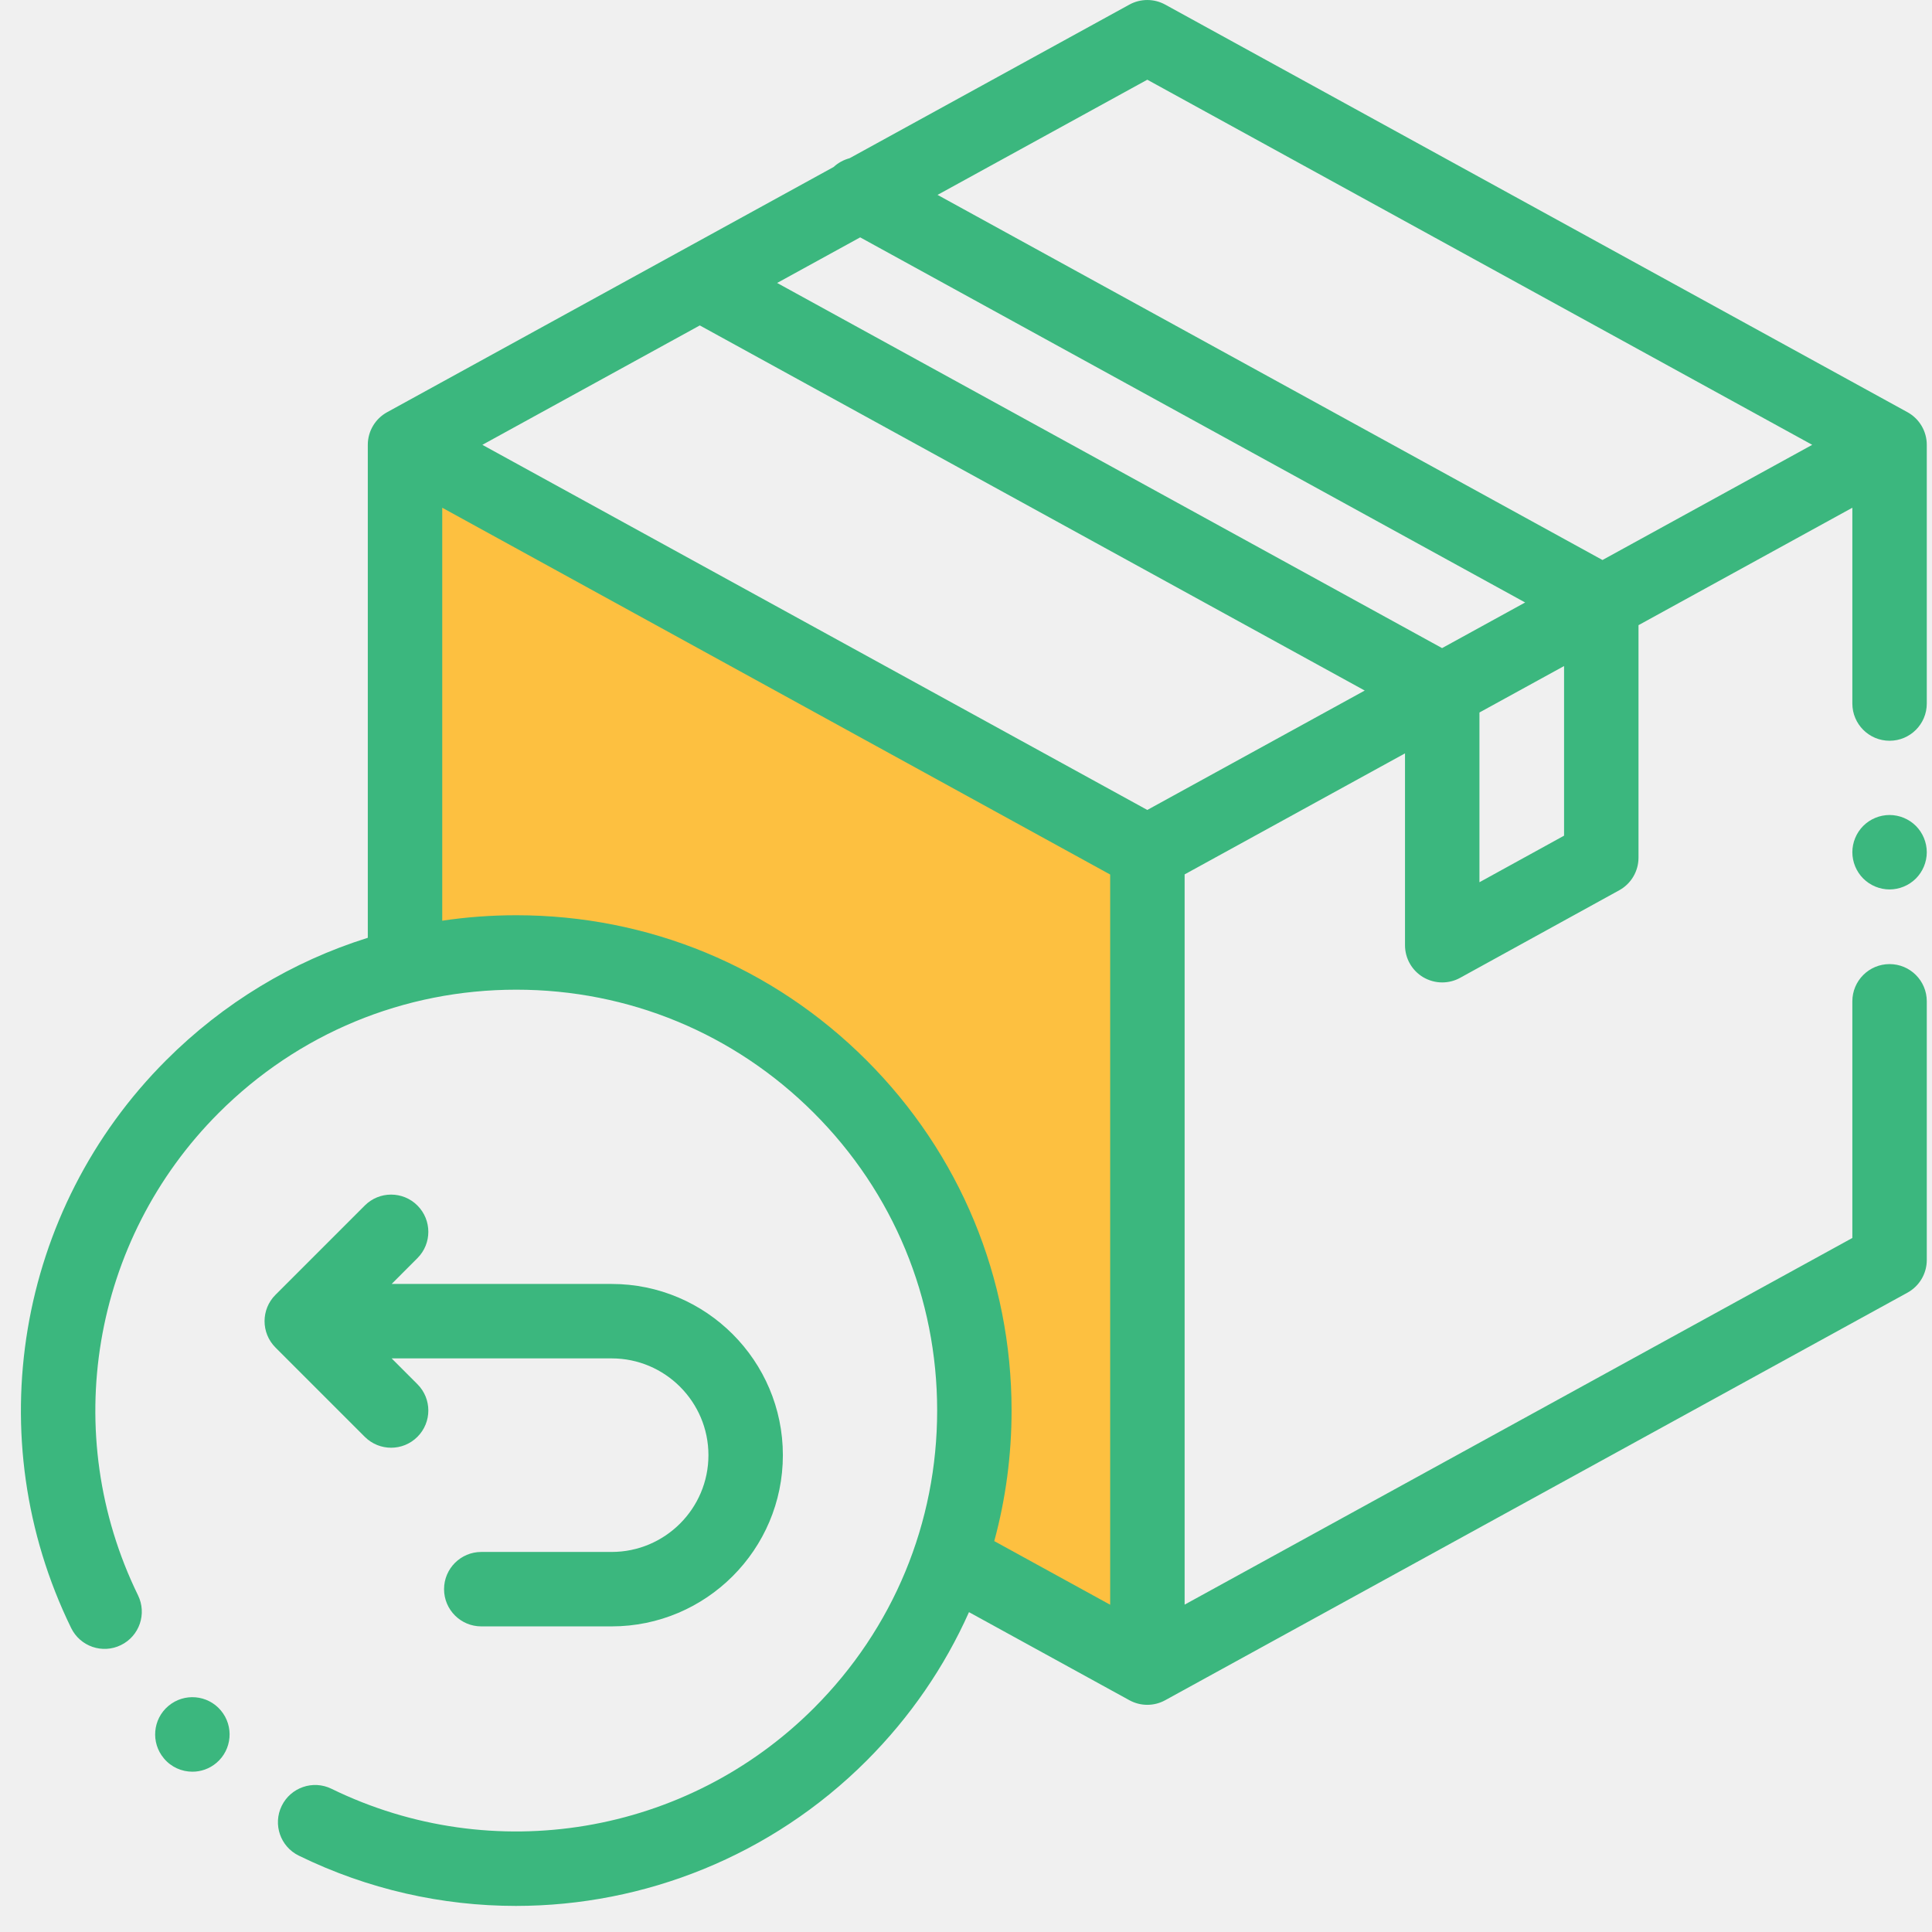
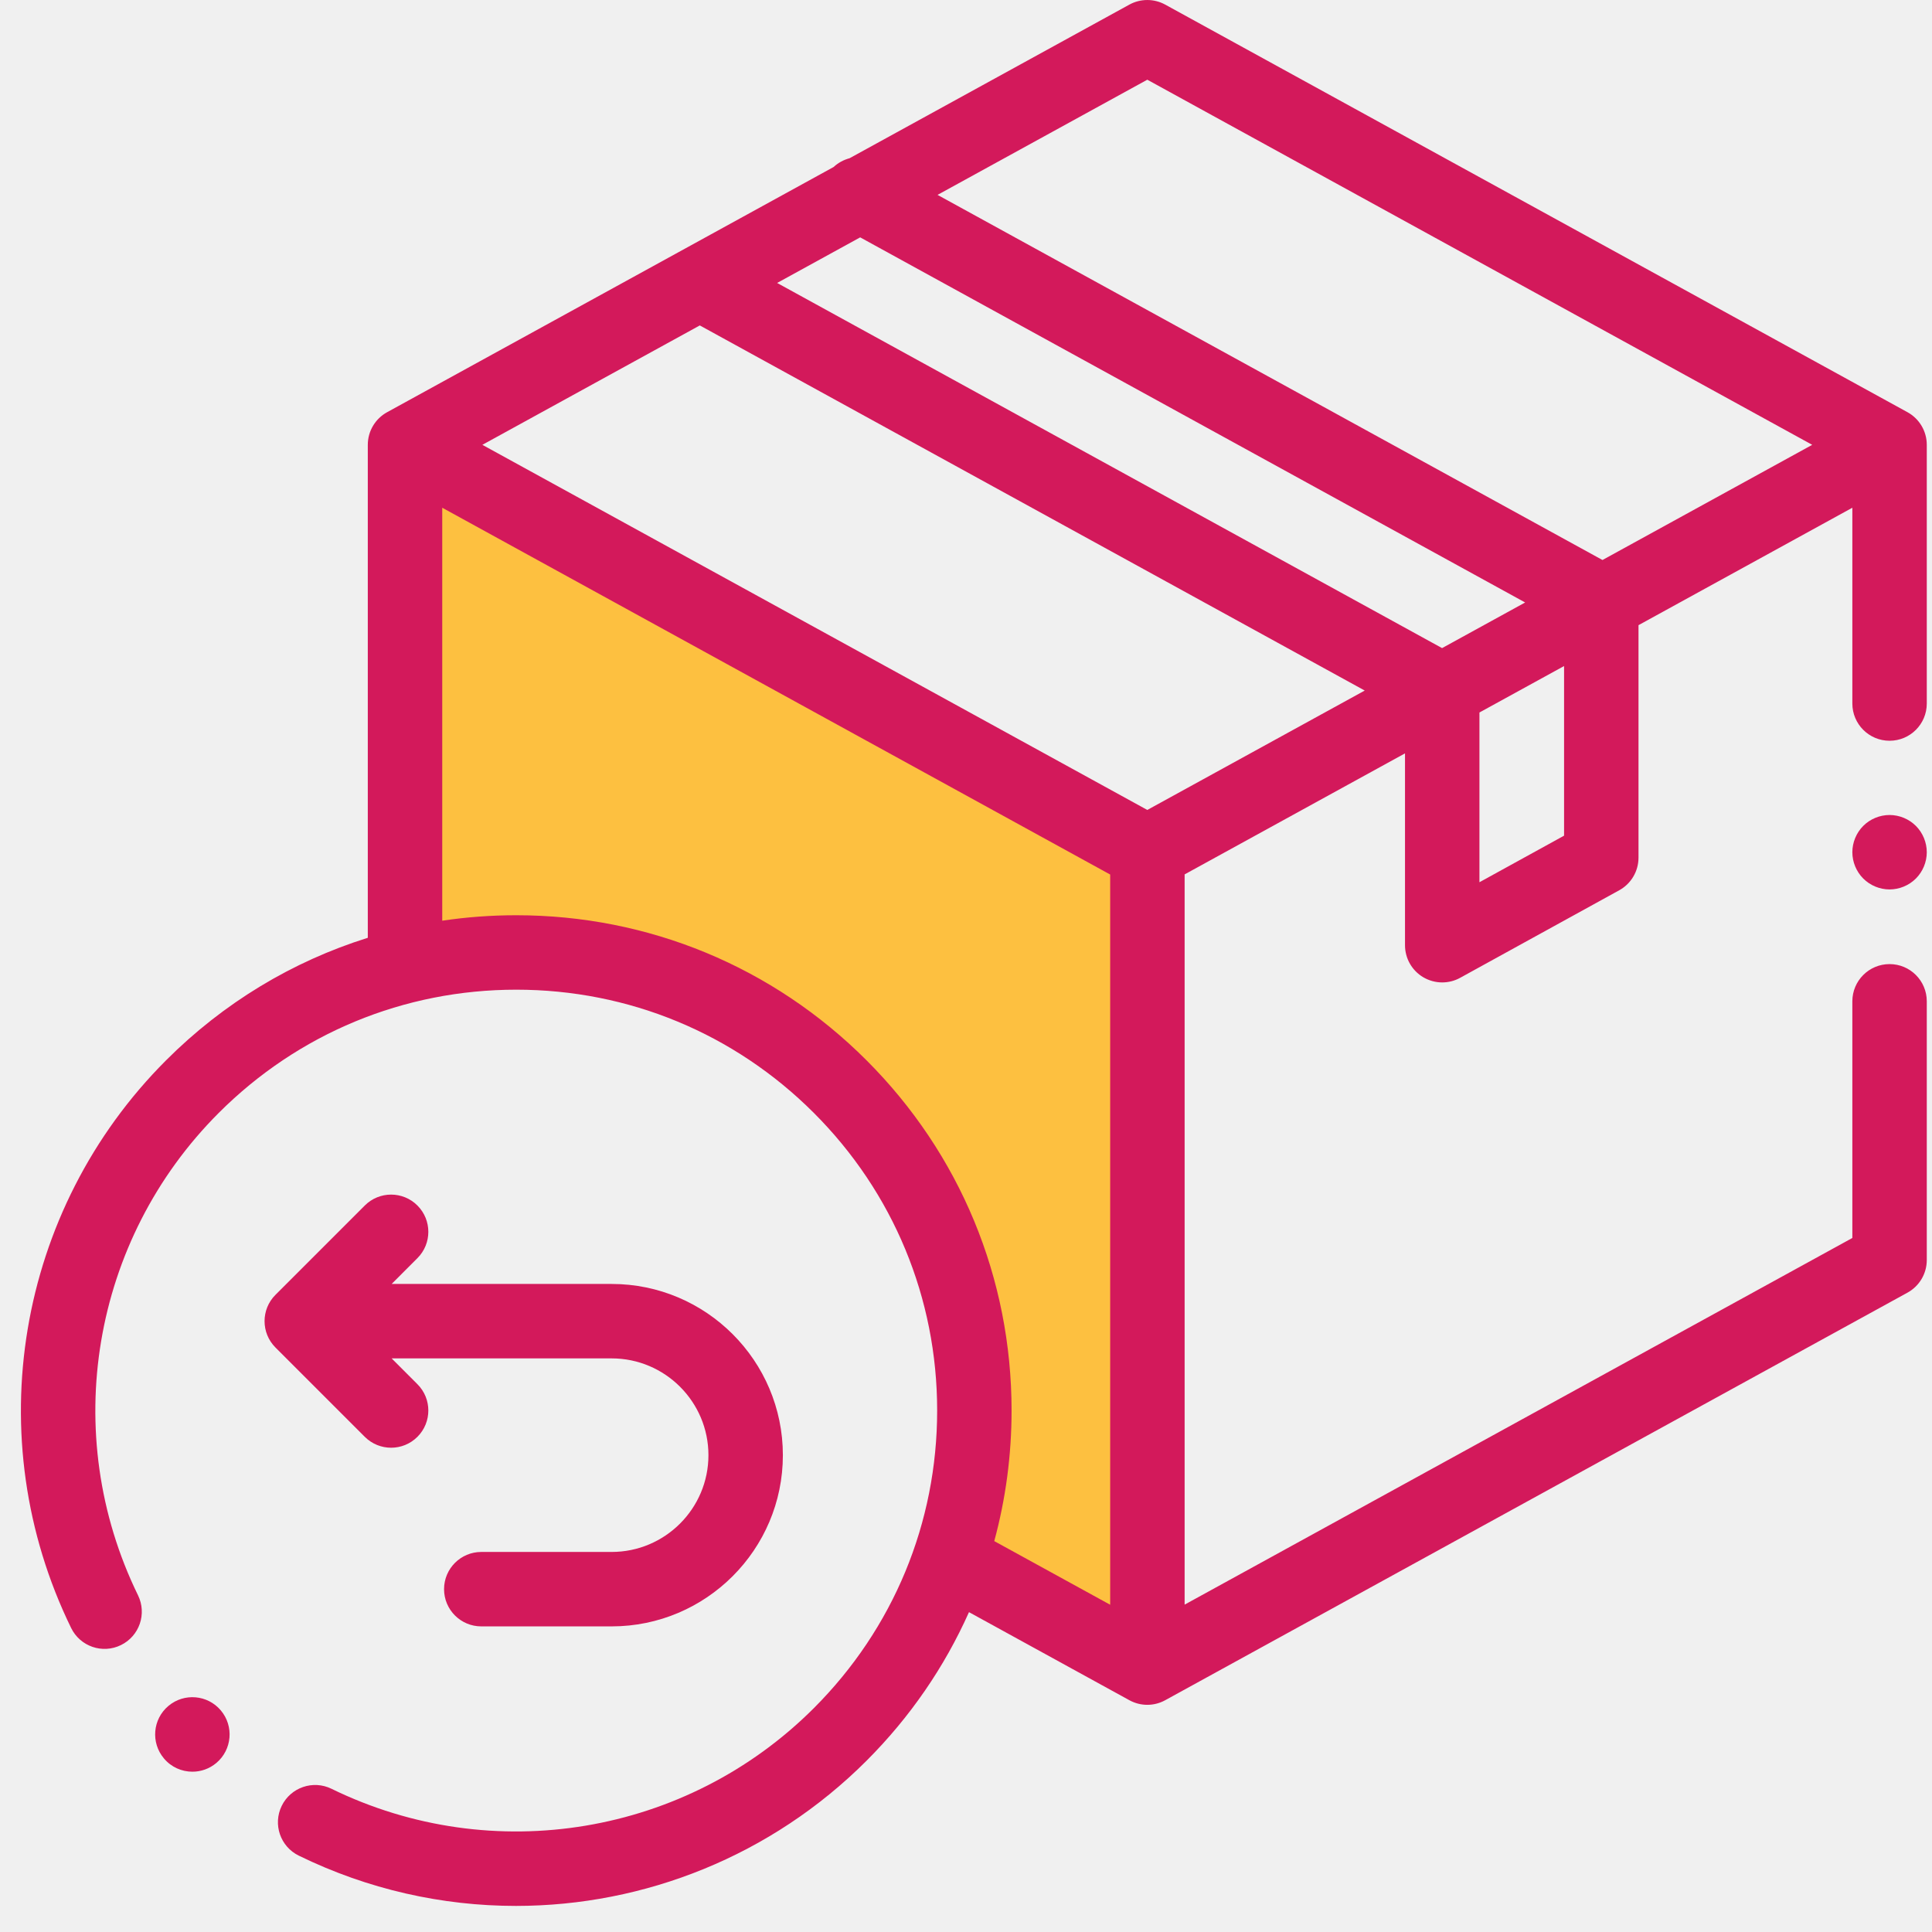
<svg xmlns="http://www.w3.org/2000/svg" width="70" height="70" viewBox="0 0 70 70" fill="none">
  <g clip-path="url(#clip0)">
    <path d="M14.5 16.5V35C18 33.833 26.6 33.6 33 42C34.5 45.167 36.9 52.5 34.5 56.5L41.5 60.5V30.5L14.5 16.5Z" fill="#FDC040" />
-     <path d="M69.112 14.935L42.218 0.167C41.813 -0.055 41.324 -0.055 40.919 0.167L30.782 5.733C30.569 5.79 30.369 5.897 30.203 6.051L14.026 14.935C13.594 15.172 13.326 15.625 13.326 16.117V33.978C10.597 34.832 8.096 36.337 6.017 38.417C0.597 43.837 -0.785 52.103 2.578 58.986C2.905 59.655 3.712 59.933 4.381 59.605C5.051 59.278 5.328 58.471 5.001 57.801C2.144 51.953 3.318 44.93 7.924 40.324C10.804 37.444 14.633 35.858 18.706 35.858C22.779 35.858 26.608 37.444 29.488 40.324C32.368 43.204 33.955 47.033 33.955 51.106C33.955 55.179 32.368 59.008 29.488 61.888C24.882 66.494 17.859 67.668 12.011 64.811C11.341 64.483 10.534 64.761 10.207 65.43C9.88 66.1 10.157 66.907 10.827 67.234C13.334 68.46 16.024 69.055 18.695 69.055C23.354 69.054 27.95 67.241 31.396 63.795C32.976 62.215 34.224 60.392 35.108 58.411L40.919 61.602C41.122 61.713 41.345 61.769 41.569 61.769C41.792 61.769 42.016 61.713 42.218 61.602L69.112 46.835C69.543 46.598 69.811 46.145 69.811 45.653V36.279C69.811 35.535 69.208 34.931 68.463 34.931C67.718 34.931 67.114 35.535 67.114 36.279V44.854L42.921 58.139V31.681L50.906 27.296V34.246C50.906 34.724 51.157 35.165 51.568 35.408C51.78 35.532 52.017 35.595 52.254 35.595C52.478 35.595 52.702 35.54 52.904 35.428L58.668 32.256C59.099 32.019 59.366 31.566 59.366 31.075V22.651L67.114 18.396V25.49C67.114 26.235 67.718 26.839 68.463 26.839C69.208 26.839 69.811 26.235 69.811 25.49V16.117C69.811 15.625 69.543 15.172 69.112 14.935ZM41.569 2.888L65.66 16.117L58.061 20.29L33.969 7.061L41.569 2.888ZM41.569 29.346L17.477 16.117L25.355 11.791L49.447 25.02L41.569 29.346ZM52.249 23.482L28.157 10.252L31.166 8.6L55.259 21.829L52.249 23.482ZM31.396 38.417C28.006 35.027 23.499 33.161 18.706 33.161C17.799 33.161 16.904 33.227 16.023 33.359V18.396L40.224 31.686V58.143L36.024 55.837C36.438 54.314 36.651 52.726 36.651 51.106C36.651 46.313 34.785 41.806 31.396 38.417ZM56.669 30.278L53.603 31.965V25.815L56.669 24.132V30.278Z" fill="#3BB77E" />
-     <path d="M68.462 29.529C68.108 29.529 67.759 29.673 67.509 29.924C67.258 30.175 67.114 30.523 67.114 30.878C67.114 31.232 67.258 31.58 67.509 31.831C67.759 32.082 68.108 32.226 68.462 32.226C68.817 32.226 69.165 32.082 69.416 31.831C69.667 31.58 69.811 31.232 69.811 30.878C69.811 30.523 69.667 30.175 69.416 29.924C69.165 29.673 68.817 29.529 68.462 29.529Z" fill="#3BB77E" />
-     <path d="M14.171 52.454C14.516 52.454 14.861 52.322 15.124 52.059C15.651 51.532 15.651 50.678 15.124 50.152L14.19 49.217H22.161C24.095 49.217 25.668 50.79 25.668 52.724C25.668 54.657 24.095 56.23 22.161 56.23H17.438C16.693 56.23 16.089 56.834 16.089 57.579C16.089 58.323 16.693 58.927 17.438 58.927H22.161C25.582 58.927 28.365 56.144 28.365 52.724C28.365 49.303 25.582 46.52 22.161 46.52H14.19L15.124 45.585C15.651 45.059 15.651 44.205 15.124 43.678C14.598 43.151 13.744 43.151 13.217 43.678L9.98 46.915C9.454 47.441 9.454 48.295 9.98 48.822L13.217 52.059C13.48 52.322 13.826 52.454 14.171 52.454Z" fill="#3BB77E" />
-     <path d="M6.971 64.192C6.587 64.192 6.206 64.029 5.94 63.712L5.938 63.709C5.458 63.139 5.532 62.288 6.102 61.809C6.672 61.329 7.523 61.403 8.002 61.973C8.481 62.543 8.409 63.395 7.839 63.875C7.586 64.088 7.278 64.192 6.971 64.192Z" fill="#3BB77E" />
+     <path d="M69.112 14.935L42.218 0.167C41.813 -0.055 41.324 -0.055 40.919 0.167L30.782 5.733C30.569 5.79 30.369 5.897 30.203 6.051L14.026 14.935C13.594 15.172 13.326 15.625 13.326 16.117V33.978C10.597 34.832 8.096 36.337 6.017 38.417C0.597 43.837 -0.785 52.103 2.578 58.986C2.905 59.655 3.712 59.933 4.381 59.605C5.051 59.278 5.328 58.471 5.001 57.801C2.144 51.953 3.318 44.93 7.924 40.324C10.804 37.444 14.633 35.858 18.706 35.858C22.779 35.858 26.608 37.444 29.488 40.324C32.368 43.204 33.955 47.033 33.955 51.106C33.955 55.179 32.368 59.008 29.488 61.888C24.882 66.494 17.859 67.668 12.011 64.811C11.341 64.483 10.534 64.761 10.207 65.43C9.88 66.1 10.157 66.907 10.827 67.234C13.334 68.46 16.024 69.055 18.695 69.055C23.354 69.054 27.95 67.241 31.396 63.795C32.976 62.215 34.224 60.392 35.108 58.411L40.919 61.602C41.122 61.713 41.345 61.769 41.569 61.769C41.792 61.769 42.016 61.713 42.218 61.602L69.112 46.835C69.543 46.598 69.811 46.145 69.811 45.653V36.279C69.811 35.535 69.208 34.931 68.463 34.931C67.718 34.931 67.114 35.535 67.114 36.279V44.854L42.921 58.139V31.681L50.906 27.296V34.246C50.906 34.724 51.157 35.165 51.568 35.408C51.78 35.532 52.017 35.595 52.254 35.595C52.478 35.595 52.702 35.54 52.904 35.428L58.668 32.256C59.099 32.019 59.366 31.566 59.366 31.075V22.651L67.114 18.396V25.49C67.114 26.235 67.718 26.839 68.463 26.839C69.208 26.839 69.811 26.235 69.811 25.49V16.117C69.811 15.625 69.543 15.172 69.112 14.935ZM41.569 2.888L65.66 16.117L58.061 20.29L33.969 7.061L41.569 2.888ZM41.569 29.346L17.477 16.117L25.355 11.791L49.447 25.02L41.569 29.346ZM52.249 23.482L28.157 10.252L31.166 8.6L55.259 21.829L52.249 23.482ZM31.396 38.417C28.006 35.027 23.499 33.161 18.706 33.161C17.799 33.161 16.904 33.227 16.023 33.359V18.396L40.224 31.686V58.143L36.024 55.837C36.438 54.314 36.651 52.726 36.651 51.106C36.651 46.313 34.785 41.806 31.396 38.417ZM56.669 30.278L53.603 31.965V25.815L56.669 24.132V30.278Z" fill="#d3195b" />
+     <path d="M68.462 29.529C68.108 29.529 67.759 29.673 67.509 29.924C67.258 30.175 67.114 30.523 67.114 30.878C67.114 31.232 67.258 31.58 67.509 31.831C67.759 32.082 68.108 32.226 68.462 32.226C68.817 32.226 69.165 32.082 69.416 31.831C69.667 31.58 69.811 31.232 69.811 30.878C69.811 30.523 69.667 30.175 69.416 29.924C69.165 29.673 68.817 29.529 68.462 29.529Z" fill="#d3195b" />
+     <path d="M14.171 52.454C14.516 52.454 14.861 52.322 15.124 52.059C15.651 51.532 15.651 50.678 15.124 50.152L14.19 49.217H22.161C24.095 49.217 25.668 50.79 25.668 52.724C25.668 54.657 24.095 56.23 22.161 56.23H17.438C16.693 56.23 16.089 56.834 16.089 57.579C16.089 58.323 16.693 58.927 17.438 58.927H22.161C25.582 58.927 28.365 56.144 28.365 52.724C28.365 49.303 25.582 46.52 22.161 46.52H14.19L15.124 45.585C15.651 45.059 15.651 44.205 15.124 43.678C14.598 43.151 13.744 43.151 13.217 43.678L9.98 46.915C9.454 47.441 9.454 48.295 9.98 48.822L13.217 52.059C13.48 52.322 13.826 52.454 14.171 52.454Z" fill="#d3195b" />
+     <path d="M6.971 64.192C6.587 64.192 6.206 64.029 5.94 63.712L5.938 63.709C5.458 63.139 5.532 62.288 6.102 61.809C6.672 61.329 7.523 61.403 8.002 61.973C8.481 62.543 8.409 63.395 7.839 63.875C7.586 64.088 7.278 64.192 6.971 64.192Z" fill="#d3195b" />
  </g>
  <defs>
    <clipPath id="clip0">
      <rect width="69.054" height="69.054" fill="white" transform="translate(0.756836)" />
    </clipPath>
  </defs>
</svg>
